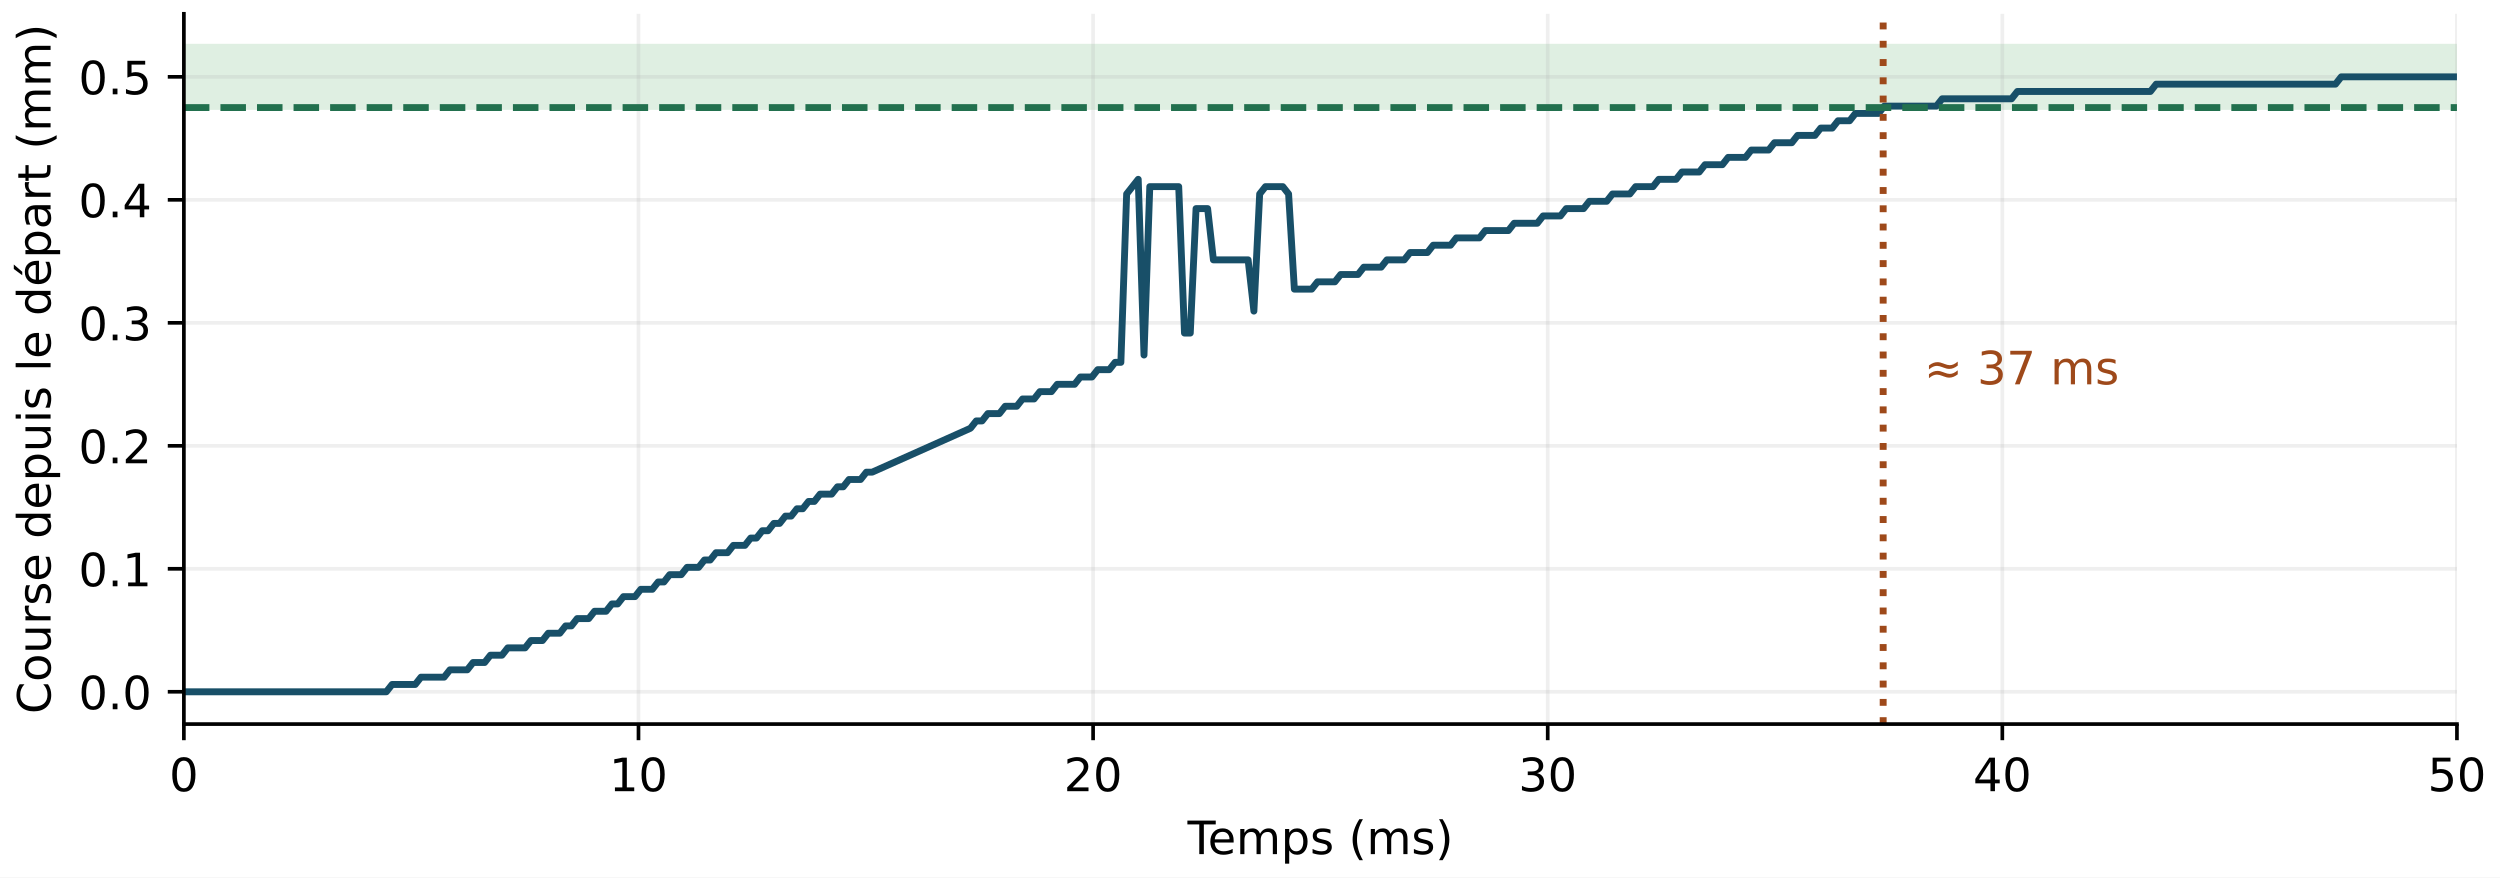
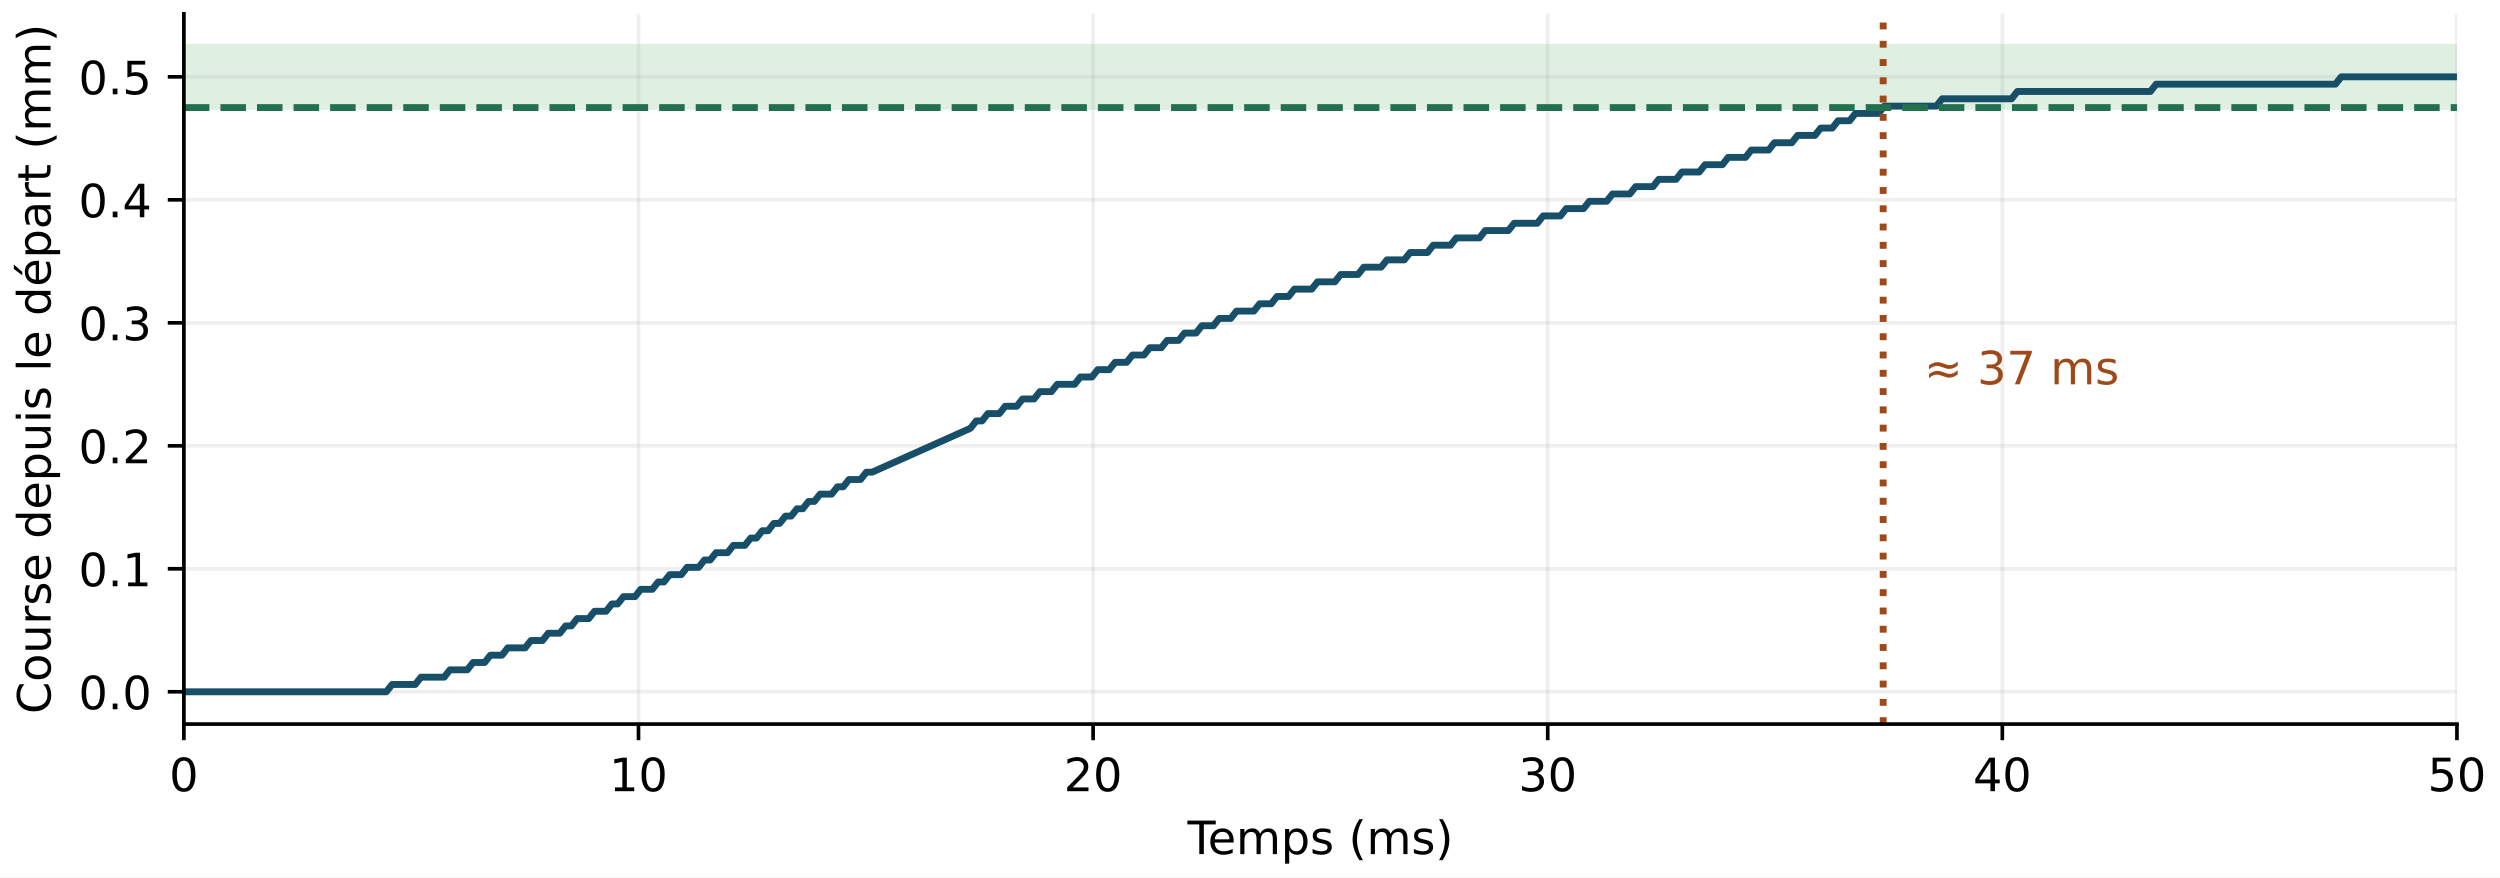
<svg xmlns="http://www.w3.org/2000/svg" xmlns:xlink="http://www.w3.org/1999/xlink" width="543.6pt" height="190.8pt" viewBox="0 0 543.6 190.8" version="1.1">
  <defs>
    <style type="text/css">*{stroke-linejoin: round; stroke-linecap: butt}</style>
  </defs>
  <g id="figure_1">
    <g id="patch_1">
      <path d="M 0 190.8 L 543.6 190.8 L 543.6 0 L 0 0 z " style="fill: #ffffff" />
    </g>
    <g id="axes_1">
      <g id="patch_2">
        <path d="M 39.981 157.444 L 534.237 157.444 L 534.237 3 L 39.981 3 z " style="fill: #ffffff" />
      </g>
      <g id="patch_3">
        <path d="M 39.981 23.392 L 534.237 23.392 L 534.237 10.02 L 39.981 10.02 z " clip-path="url(#p52171c211e)" style="fill: #dfefe2; stroke: #dfefe2; stroke-linejoin: miter" />
      </g>
      <g id="matplotlib.axis_1">
        <g id="xtick_1">
          <g id="line2d_1">
            <path d="M 39.981 157.444 L 39.981 3 " clip-path="url(#p52171c211e)" style="fill: none; stroke: #b0b0b0; stroke-opacity: 0.2; stroke-width: 0.8; stroke-linecap: square" />
          </g>
          <g id="line2d_2">
            <defs>
              <path id="m474e4f63e0" d="M 0 0 L 0 3.5 " style="stroke: #000000; stroke-width: 0.8" />
            </defs>
            <g>
              <use xlink:href="#m474e4f63e0" x="39.981" y="157.444" style="stroke: #000000; stroke-width: 0.8" />
            </g>
          </g>
          <g id="text_1">
            <g transform="translate(36.80024 172.0419) scale(0.1 -0.1)">
              <defs>
                <path id="DejaVuSans-30" d="M 2034 4250 Q 1547 4250 1301 3770 Q 1056 3291 1056 2328 Q 1056 1369 1301 889 Q 1547 409 2034 409 Q 2525 409 2770 889 Q 3016 1369 3016 2328 Q 3016 3291 2770 3770 Q 2525 4250 2034 4250 z M 2034 4750 Q 2819 4750 3233 4129 Q 3647 3509 3647 2328 Q 3647 1150 3233 529 Q 2819 -91 2034 -91 Q 1250 -91 836 529 Q 422 1150 422 2328 Q 422 3509 836 4129 Q 1250 4750 2034 4750 z " transform="scale(0.015625)" />
              </defs>
              <use xlink:href="#DejaVuSans-30" />
            </g>
          </g>
        </g>
        <g id="xtick_2">
          <g id="line2d_3">
            <path d="M 138.833 157.444 L 138.833 3 " clip-path="url(#p52171c211e)" style="fill: none; stroke: #b0b0b0; stroke-opacity: 0.2; stroke-width: 0.8; stroke-linecap: square" />
          </g>
          <g id="line2d_4">
            <g>
              <use xlink:href="#m474e4f63e0" x="138.833" y="157.444" style="stroke: #000000; stroke-width: 0.8" />
            </g>
          </g>
          <g id="text_2">
            <g transform="translate(132.4701 172.0419) scale(0.1 -0.1)">
              <defs>
                <path id="DejaVuSans-31" d="M 794 531 L 1825 531 L 1825 4091 L 703 3866 L 703 4441 L 1819 4666 L 2450 4666 L 2450 531 L 3481 531 L 3481 0 L 794 0 L 794 531 z " transform="scale(0.015625)" />
              </defs>
              <use xlink:href="#DejaVuSans-31" />
              <use xlink:href="#DejaVuSans-30" transform="translate(63.62305 0)" />
            </g>
          </g>
        </g>
        <g id="xtick_3">
          <g id="line2d_5">
            <path d="M 237.684 157.444 L 237.684 3 " clip-path="url(#p52171c211e)" style="fill: none; stroke: #b0b0b0; stroke-opacity: 0.2; stroke-width: 0.8; stroke-linecap: square" />
          </g>
          <g id="line2d_6">
            <g>
              <use xlink:href="#m474e4f63e0" x="237.684" y="157.444" style="stroke: #000000; stroke-width: 0.8" />
            </g>
          </g>
          <g id="text_3">
            <g transform="translate(231.3213 172.0419) scale(0.1 -0.1)">
              <defs>
                <path id="DejaVuSans-32" d="M 1228 531 L 3431 531 L 3431 0 L 469 0 L 469 531 Q 828 903 1448 1529 Q 2069 2156 2228 2338 Q 2531 2678 2651 2914 Q 2772 3150 2772 3378 Q 2772 3750 2511 3984 Q 2250 4219 1831 4219 Q 1534 4219 1204 4116 Q 875 4013 500 3803 L 500 4441 Q 881 4594 1212 4672 Q 1544 4750 1819 4750 Q 2544 4750 2975 4387 Q 3406 4025 3406 3419 Q 3406 3131 3298 2873 Q 3191 2616 2906 2266 Q 2828 2175 2409 1742 Q 1991 1309 1228 531 z " transform="scale(0.015625)" />
              </defs>
              <use xlink:href="#DejaVuSans-32" />
              <use xlink:href="#DejaVuSans-30" transform="translate(63.62305 0)" />
            </g>
          </g>
        </g>
        <g id="xtick_4">
          <g id="line2d_7">
            <path d="M 336.535 157.444 L 336.535 3 " clip-path="url(#p52171c211e)" style="fill: none; stroke: #b0b0b0; stroke-opacity: 0.2; stroke-width: 0.8; stroke-linecap: square" />
          </g>
          <g id="line2d_8">
            <g>
              <use xlink:href="#m474e4f63e0" x="336.535" y="157.444" style="stroke: #000000; stroke-width: 0.8" />
            </g>
          </g>
          <g id="text_4">
            <g transform="translate(330.1725 172.0419) scale(0.1 -0.1)">
              <defs>
                <path id="DejaVuSans-33" d="M 2597 2516 Q 3050 2419 3304 2112 Q 3559 1806 3559 1356 Q 3559 666 3084 287 Q 2609 -91 1734 -91 Q 1441 -91 1130 -33 Q 819 25 488 141 L 488 750 Q 750 597 1062 519 Q 1375 441 1716 441 Q 2309 441 2620 675 Q 2931 909 2931 1356 Q 2931 1769 2642 2001 Q 2353 2234 1838 2234 L 1294 2234 L 1294 2753 L 1863 2753 Q 2328 2753 2575 2939 Q 2822 3125 2822 3475 Q 2822 3834 2567 4026 Q 2313 4219 1838 4219 Q 1578 4219 1281 4162 Q 984 4106 628 3988 L 628 4550 Q 988 4650 1302 4700 Q 1616 4750 1894 4750 Q 2613 4750 3031 4423 Q 3450 4097 3450 3541 Q 3450 3153 3228 2886 Q 3006 2619 2597 2516 z " transform="scale(0.015625)" />
              </defs>
              <use xlink:href="#DejaVuSans-33" />
              <use xlink:href="#DejaVuSans-30" transform="translate(63.62305 0)" />
            </g>
          </g>
        </g>
        <g id="xtick_5">
          <g id="line2d_9">
            <path d="M 435.386 157.444 L 435.386 3 " clip-path="url(#p52171c211e)" style="fill: none; stroke: #b0b0b0; stroke-opacity: 0.2; stroke-width: 0.8; stroke-linecap: square" />
          </g>
          <g id="line2d_10">
            <g>
              <use xlink:href="#m474e4f63e0" x="435.386" y="157.444" style="stroke: #000000; stroke-width: 0.8" />
            </g>
          </g>
          <g id="text_5">
            <g transform="translate(429.0236 172.0419) scale(0.1 -0.1)">
              <defs>
                <path id="DejaVuSans-34" d="M 2419 4116 L 825 1625 L 2419 1625 L 2419 4116 z M 2253 4666 L 3047 4666 L 3047 1625 L 3713 1625 L 3713 1100 L 3047 1100 L 3047 0 L 2419 0 L 2419 1100 L 313 1100 L 313 1709 L 2253 4666 z " transform="scale(0.015625)" />
              </defs>
              <use xlink:href="#DejaVuSans-34" />
              <use xlink:href="#DejaVuSans-30" transform="translate(63.62305 0)" />
            </g>
          </g>
        </g>
        <g id="xtick_6">
          <g id="line2d_11">
            <path d="M 534.237 157.444 L 534.237 3 " clip-path="url(#p52171c211e)" style="fill: none; stroke: #b0b0b0; stroke-opacity: 0.2; stroke-width: 0.8; stroke-linecap: square" />
          </g>
          <g id="line2d_12">
            <g>
              <use xlink:href="#m474e4f63e0" x="534.237" y="157.444" style="stroke: #000000; stroke-width: 0.8" />
            </g>
          </g>
          <g id="text_6">
            <g transform="translate(527.8748 172.0419) scale(0.1 -0.1)">
              <defs>
                <path id="DejaVuSans-35" d="M 691 4666 L 3169 4666 L 3169 4134 L 1269 4134 L 1269 2991 Q 1406 3038 1543 3061 Q 1681 3084 1819 3084 Q 2600 3084 3056 2656 Q 3513 2228 3513 1497 Q 3513 744 3044 326 Q 2575 -91 1722 -91 Q 1428 -91 1123 -41 Q 819 9 494 109 L 494 744 Q 775 591 1075 516 Q 1375 441 1709 441 Q 2250 441 2565 725 Q 2881 1009 2881 1497 Q 2881 1984 2565 2268 Q 2250 2553 1709 2553 Q 1456 2553 1204 2497 Q 953 2441 691 2322 L 691 4666 z " transform="scale(0.015625)" />
              </defs>
              <use xlink:href="#DejaVuSans-35" />
              <use xlink:href="#DejaVuSans-30" transform="translate(63.62305 0)" />
            </g>
          </g>
        </g>
        <g id="text_7">
          <g transform="translate(258.2141 185.7201) scale(0.1 -0.1)">
            <defs>
              <path id="DejaVuSans-54" d="M -19 4666 L 3928 4666 L 3928 4134 L 2272 4134 L 2272 0 L 1638 0 L 1638 4134 L -19 4134 L -19 4666 z " transform="scale(0.015625)" />
              <path id="DejaVuSans-65" d="M 3597 1894 L 3597 1613 L 953 1613 Q 991 1019 1311 708 Q 1631 397 2203 397 Q 2534 397 2845 478 Q 3156 559 3463 722 L 3463 178 Q 3153 47 2828 -22 Q 2503 -91 2169 -91 Q 1331 -91 842 396 Q 353 884 353 1716 Q 353 2575 817 3079 Q 1281 3584 2069 3584 Q 2775 3584 3186 3129 Q 3597 2675 3597 1894 z M 3022 2063 Q 3016 2534 2758 2815 Q 2500 3097 2075 3097 Q 1594 3097 1305 2825 Q 1016 2553 972 2059 L 3022 2063 z " transform="scale(0.015625)" />
              <path id="DejaVuSans-6d" d="M 3328 2828 Q 3544 3216 3844 3400 Q 4144 3584 4550 3584 Q 5097 3584 5394 3201 Q 5691 2819 5691 2113 L 5691 0 L 5113 0 L 5113 2094 Q 5113 2597 4934 2840 Q 4756 3084 4391 3084 Q 3944 3084 3684 2787 Q 3425 2491 3425 1978 L 3425 0 L 2847 0 L 2847 2094 Q 2847 2600 2669 2842 Q 2491 3084 2119 3084 Q 1678 3084 1418 2786 Q 1159 2488 1159 1978 L 1159 0 L 581 0 L 581 3500 L 1159 3500 L 1159 2956 Q 1356 3278 1631 3431 Q 1906 3584 2284 3584 Q 2666 3584 2933 3390 Q 3200 3197 3328 2828 z " transform="scale(0.015625)" />
              <path id="DejaVuSans-70" d="M 1159 525 L 1159 -1331 L 581 -1331 L 581 3500 L 1159 3500 L 1159 2969 Q 1341 3281 1617 3432 Q 1894 3584 2278 3584 Q 2916 3584 3314 3078 Q 3713 2572 3713 1747 Q 3713 922 3314 415 Q 2916 -91 2278 -91 Q 1894 -91 1617 61 Q 1341 213 1159 525 z M 3116 1747 Q 3116 2381 2855 2742 Q 2594 3103 2138 3103 Q 1681 3103 1420 2742 Q 1159 2381 1159 1747 Q 1159 1113 1420 752 Q 1681 391 2138 391 Q 2594 391 2855 752 Q 3116 1113 3116 1747 z " transform="scale(0.015625)" />
              <path id="DejaVuSans-73" d="M 2834 3397 L 2834 2853 Q 2591 2978 2328 3040 Q 2066 3103 1784 3103 Q 1356 3103 1142 2972 Q 928 2841 928 2578 Q 928 2378 1081 2264 Q 1234 2150 1697 2047 L 1894 2003 Q 2506 1872 2764 1633 Q 3022 1394 3022 966 Q 3022 478 2636 193 Q 2250 -91 1575 -91 Q 1294 -91 989 -36 Q 684 19 347 128 L 347 722 Q 666 556 975 473 Q 1284 391 1588 391 Q 1994 391 2212 530 Q 2431 669 2431 922 Q 2431 1156 2273 1281 Q 2116 1406 1581 1522 L 1381 1569 Q 847 1681 609 1914 Q 372 2147 372 2553 Q 372 3047 722 3315 Q 1072 3584 1716 3584 Q 2034 3584 2315 3537 Q 2597 3491 2834 3397 z " transform="scale(0.015625)" />
              <path id="DejaVuSans-20" transform="scale(0.015625)" />
              <path id="DejaVuSans-28" d="M 1984 4856 Q 1566 4138 1362 3434 Q 1159 2731 1159 2009 Q 1159 1288 1364 580 Q 1569 -128 1984 -844 L 1484 -844 Q 1016 -109 783 600 Q 550 1309 550 2009 Q 550 2706 781 3412 Q 1013 4119 1484 4856 L 1984 4856 z " transform="scale(0.015625)" />
              <path id="DejaVuSans-29" d="M 513 4856 L 1013 4856 Q 1481 4119 1714 3412 Q 1947 2706 1947 2009 Q 1947 1309 1714 600 Q 1481 -109 1013 -844 L 513 -844 Q 928 -128 1133 580 Q 1338 1288 1338 2009 Q 1338 2731 1133 3434 Q 928 4138 513 4856 z " transform="scale(0.015625)" />
            </defs>
            <use xlink:href="#DejaVuSans-54" />
            <use xlink:href="#DejaVuSans-65" transform="translate(44.08398 0)" />
            <use xlink:href="#DejaVuSans-6d" transform="translate(105.6074 0)" />
            <use xlink:href="#DejaVuSans-70" transform="translate(203.0195 0)" />
            <use xlink:href="#DejaVuSans-73" transform="translate(266.4961 0)" />
            <use xlink:href="#DejaVuSans-20" transform="translate(318.5957 0)" />
            <use xlink:href="#DejaVuSans-28" transform="translate(350.3828 0)" />
            <use xlink:href="#DejaVuSans-6d" transform="translate(389.3965 0)" />
            <use xlink:href="#DejaVuSans-73" transform="translate(486.8086 0)" />
            <use xlink:href="#DejaVuSans-29" transform="translate(538.9082 0)" />
          </g>
        </g>
      </g>
      <g id="matplotlib.axis_2">
        <g id="ytick_1">
          <g id="line2d_13">
            <path d="M 39.981 150.423 L 534.237 150.423 " clip-path="url(#p52171c211e)" style="fill: none; stroke: #b0b0b0; stroke-opacity: 0.2; stroke-width: 0.8; stroke-linecap: square" />
          </g>
          <g id="line2d_14">
            <defs>
              <path id="m0f8f17c676" d="M 0 0 L -3.5 0 " style="stroke: #000000; stroke-width: 0.8" />
            </defs>
            <g>
              <use xlink:href="#m0f8f17c676" x="39.981" y="150.423" style="stroke: #000000; stroke-width: 0.8" />
            </g>
          </g>
          <g id="text_8">
            <g transform="translate(17.07837 154.2226) scale(0.1 -0.1)">
              <defs>
                <path id="DejaVuSans-2e" d="M 684 794 L 1344 794 L 1344 0 L 684 0 L 684 794 z " transform="scale(0.015625)" />
              </defs>
              <use xlink:href="#DejaVuSans-30" />
              <use xlink:href="#DejaVuSans-2e" transform="translate(63.62305 0)" />
              <use xlink:href="#DejaVuSans-30" transform="translate(95.41016 0)" />
            </g>
          </g>
        </g>
        <g id="ytick_2">
          <g id="line2d_15">
            <path d="M 39.981 123.68 L 534.237 123.68 " clip-path="url(#p52171c211e)" style="fill: none; stroke: #b0b0b0; stroke-opacity: 0.2; stroke-width: 0.8; stroke-linecap: square" />
          </g>
          <g id="line2d_16">
            <g>
              <use xlink:href="#m0f8f17c676" x="39.981" y="123.68" style="stroke: #000000; stroke-width: 0.8" />
            </g>
          </g>
          <g id="text_9">
            <g transform="translate(17.07837 127.4792) scale(0.1 -0.1)">
              <use xlink:href="#DejaVuSans-30" />
              <use xlink:href="#DejaVuSans-2e" transform="translate(63.62305 0)" />
              <use xlink:href="#DejaVuSans-31" transform="translate(95.41016 0)" />
            </g>
          </g>
        </g>
        <g id="ytick_3">
          <g id="line2d_17">
            <path d="M 39.981 96.937 L 534.237 96.937 " clip-path="url(#p52171c211e)" style="fill: none; stroke: #b0b0b0; stroke-opacity: 0.2; stroke-width: 0.8; stroke-linecap: square" />
          </g>
          <g id="line2d_18">
            <g>
              <use xlink:href="#m0f8f17c676" x="39.981" y="96.937" style="stroke: #000000; stroke-width: 0.8" />
            </g>
          </g>
          <g id="text_10">
            <g transform="translate(17.07837 100.7357) scale(0.1 -0.1)">
              <use xlink:href="#DejaVuSans-30" />
              <use xlink:href="#DejaVuSans-2e" transform="translate(63.62305 0)" />
              <use xlink:href="#DejaVuSans-32" transform="translate(95.41016 0)" />
            </g>
          </g>
        </g>
        <g id="ytick_4">
          <g id="line2d_19">
            <path d="M 39.981 70.193 L 534.237 70.193 " clip-path="url(#p52171c211e)" style="fill: none; stroke: #b0b0b0; stroke-opacity: 0.2; stroke-width: 0.8; stroke-linecap: square" />
          </g>
          <g id="line2d_20">
            <g>
              <use xlink:href="#m0f8f17c676" x="39.981" y="70.193" style="stroke: #000000; stroke-width: 0.8" />
            </g>
          </g>
          <g id="text_11">
            <g transform="translate(17.07837 73.99231) scale(0.1 -0.1)">
              <use xlink:href="#DejaVuSans-30" />
              <use xlink:href="#DejaVuSans-2e" transform="translate(63.62305 0)" />
              <use xlink:href="#DejaVuSans-33" transform="translate(95.41016 0)" />
            </g>
          </g>
        </g>
        <g id="ytick_5">
          <g id="line2d_21">
            <path d="M 39.981 43.45 L 534.237 43.45 " clip-path="url(#p52171c211e)" style="fill: none; stroke: #b0b0b0; stroke-opacity: 0.2; stroke-width: 0.8; stroke-linecap: square" />
          </g>
          <g id="line2d_22">
            <g>
              <use xlink:href="#m0f8f17c676" x="39.981" y="43.45" style="stroke: #000000; stroke-width: 0.8" />
            </g>
          </g>
          <g id="text_12">
            <g transform="translate(17.07837 47.24889) scale(0.1 -0.1)">
              <use xlink:href="#DejaVuSans-30" />
              <use xlink:href="#DejaVuSans-2e" transform="translate(63.62305 0)" />
              <use xlink:href="#DejaVuSans-34" transform="translate(95.41016 0)" />
            </g>
          </g>
        </g>
        <g id="ytick_6">
          <g id="line2d_23">
            <path d="M 39.981 16.706 L 534.237 16.706 " clip-path="url(#p52171c211e)" style="fill: none; stroke: #b0b0b0; stroke-opacity: 0.2; stroke-width: 0.8; stroke-linecap: square" />
          </g>
          <g id="line2d_24">
            <g>
              <use xlink:href="#m0f8f17c676" x="39.981" y="16.706" style="stroke: #000000; stroke-width: 0.8" />
            </g>
          </g>
          <g id="text_13">
            <g transform="translate(17.07837 20.50546) scale(0.1 -0.1)">
              <use xlink:href="#DejaVuSans-30" />
              <use xlink:href="#DejaVuSans-2e" transform="translate(63.62305 0)" />
              <use xlink:href="#DejaVuSans-35" transform="translate(95.41016 0)" />
            </g>
          </g>
        </g>
        <g id="text_14">
          <g transform="translate(10.99868 155.2344) rotate(-90) scale(0.1 -0.1)">
            <defs>
              <path id="DejaVuSans-43" d="M 4122 4306 L 4122 3641 Q 3803 3938 3442 4084 Q 3081 4231 2675 4231 Q 1875 4231 1450 3742 Q 1025 3253 1025 2328 Q 1025 1406 1450 917 Q 1875 428 2675 428 Q 3081 428 3442 575 Q 3803 722 4122 1019 L 4122 359 Q 3791 134 3420 21 Q 3050 -91 2638 -91 Q 1578 -91 968 557 Q 359 1206 359 2328 Q 359 3453 968 4101 Q 1578 4750 2638 4750 Q 3056 4750 3426 4639 Q 3797 4528 4122 4306 z " transform="scale(0.015625)" />
              <path id="DejaVuSans-6f" d="M 1959 3097 Q 1497 3097 1228 2736 Q 959 2375 959 1747 Q 959 1119 1226 758 Q 1494 397 1959 397 Q 2419 397 2687 759 Q 2956 1122 2956 1747 Q 2956 2369 2687 2733 Q 2419 3097 1959 3097 z M 1959 3584 Q 2709 3584 3137 3096 Q 3566 2609 3566 1747 Q 3566 888 3137 398 Q 2709 -91 1959 -91 Q 1206 -91 779 398 Q 353 888 353 1747 Q 353 2609 779 3096 Q 1206 3584 1959 3584 z " transform="scale(0.015625)" />
              <path id="DejaVuSans-75" d="M 544 1381 L 544 3500 L 1119 3500 L 1119 1403 Q 1119 906 1312 657 Q 1506 409 1894 409 Q 2359 409 2629 706 Q 2900 1003 2900 1516 L 2900 3500 L 3475 3500 L 3475 0 L 2900 0 L 2900 538 Q 2691 219 2414 64 Q 2138 -91 1772 -91 Q 1169 -91 856 284 Q 544 659 544 1381 z M 1991 3584 L 1991 3584 z " transform="scale(0.015625)" />
              <path id="DejaVuSans-72" d="M 2631 2963 Q 2534 3019 2420 3045 Q 2306 3072 2169 3072 Q 1681 3072 1420 2755 Q 1159 2438 1159 1844 L 1159 0 L 581 0 L 581 3500 L 1159 3500 L 1159 2956 Q 1341 3275 1631 3429 Q 1922 3584 2338 3584 Q 2397 3584 2469 3576 Q 2541 3569 2628 3553 L 2631 2963 z " transform="scale(0.015625)" />
              <path id="DejaVuSans-64" d="M 2906 2969 L 2906 4863 L 3481 4863 L 3481 0 L 2906 0 L 2906 525 Q 2725 213 2448 61 Q 2172 -91 1784 -91 Q 1150 -91 751 415 Q 353 922 353 1747 Q 353 2572 751 3078 Q 1150 3584 1784 3584 Q 2172 3584 2448 3432 Q 2725 3281 2906 2969 z M 947 1747 Q 947 1113 1208 752 Q 1469 391 1925 391 Q 2381 391 2643 752 Q 2906 1113 2906 1747 Q 2906 2381 2643 2742 Q 2381 3103 1925 3103 Q 1469 3103 1208 2742 Q 947 2381 947 1747 z " transform="scale(0.015625)" />
              <path id="DejaVuSans-69" d="M 603 3500 L 1178 3500 L 1178 0 L 603 0 L 603 3500 z M 603 4863 L 1178 4863 L 1178 4134 L 603 4134 L 603 4863 z " transform="scale(0.015625)" />
              <path id="DejaVuSans-6c" d="M 603 4863 L 1178 4863 L 1178 0 L 603 0 L 603 4863 z " transform="scale(0.015625)" />
              <path id="DejaVuSans-e9" d="M 3597 1894 L 3597 1613 L 953 1613 Q 991 1019 1311 708 Q 1631 397 2203 397 Q 2534 397 2845 478 Q 3156 559 3463 722 L 3463 178 Q 3153 47 2828 -22 Q 2503 -91 2169 -91 Q 1331 -91 842 396 Q 353 884 353 1716 Q 353 2575 817 3079 Q 1281 3584 2069 3584 Q 2775 3584 3186 3129 Q 3597 2675 3597 1894 z M 3022 2063 Q 3016 2534 2758 2815 Q 2500 3097 2075 3097 Q 1594 3097 1305 2825 Q 1016 2553 972 2059 L 3022 2063 z M 2466 5119 L 3088 5119 L 2070 3944 L 1591 3944 L 2466 5119 z " transform="scale(0.015625)" />
              <path id="DejaVuSans-61" d="M 2194 1759 Q 1497 1759 1228 1600 Q 959 1441 959 1056 Q 959 750 1161 570 Q 1363 391 1709 391 Q 2188 391 2477 730 Q 2766 1069 2766 1631 L 2766 1759 L 2194 1759 z M 3341 1997 L 3341 0 L 2766 0 L 2766 531 Q 2569 213 2275 61 Q 1981 -91 1556 -91 Q 1019 -91 701 211 Q 384 513 384 1019 Q 384 1609 779 1909 Q 1175 2209 1959 2209 L 2766 2209 L 2766 2266 Q 2766 2663 2505 2880 Q 2244 3097 1772 3097 Q 1472 3097 1187 3025 Q 903 2953 641 2809 L 641 3341 Q 956 3463 1253 3523 Q 1550 3584 1831 3584 Q 2591 3584 2966 3190 Q 3341 2797 3341 1997 z " transform="scale(0.015625)" />
              <path id="DejaVuSans-74" d="M 1172 4494 L 1172 3500 L 2356 3500 L 2356 3053 L 1172 3053 L 1172 1153 Q 1172 725 1289 603 Q 1406 481 1766 481 L 2356 481 L 2356 0 L 1766 0 Q 1100 0 847 248 Q 594 497 594 1153 L 594 3053 L 172 3053 L 172 3500 L 594 3500 L 594 4494 L 1172 4494 z " transform="scale(0.015625)" />
            </defs>
            <use xlink:href="#DejaVuSans-43" />
            <use xlink:href="#DejaVuSans-6f" transform="translate(69.82422 0)" />
            <use xlink:href="#DejaVuSans-75" transform="translate(131.0059 0)" />
            <use xlink:href="#DejaVuSans-72" transform="translate(194.3848 0)" />
            <use xlink:href="#DejaVuSans-73" transform="translate(235.498 0)" />
            <use xlink:href="#DejaVuSans-65" transform="translate(287.5977 0)" />
            <use xlink:href="#DejaVuSans-20" transform="translate(349.1211 0)" />
            <use xlink:href="#DejaVuSans-64" transform="translate(380.9082 0)" />
            <use xlink:href="#DejaVuSans-65" transform="translate(444.3848 0)" />
            <use xlink:href="#DejaVuSans-70" transform="translate(505.9082 0)" />
            <use xlink:href="#DejaVuSans-75" transform="translate(569.3848 0)" />
            <use xlink:href="#DejaVuSans-69" transform="translate(632.7637 0)" />
            <use xlink:href="#DejaVuSans-73" transform="translate(660.5469 0)" />
            <use xlink:href="#DejaVuSans-20" transform="translate(712.6465 0)" />
            <use xlink:href="#DejaVuSans-6c" transform="translate(744.4336 0)" />
            <use xlink:href="#DejaVuSans-65" transform="translate(772.2168 0)" />
            <use xlink:href="#DejaVuSans-20" transform="translate(833.7402 0)" />
            <use xlink:href="#DejaVuSans-64" transform="translate(865.5273 0)" />
            <use xlink:href="#DejaVuSans-e9" transform="translate(929.0039 0)" />
            <use xlink:href="#DejaVuSans-70" transform="translate(990.5273 0)" />
            <use xlink:href="#DejaVuSans-61" transform="translate(1054.004 0)" />
            <use xlink:href="#DejaVuSans-72" transform="translate(1115.283 0)" />
            <use xlink:href="#DejaVuSans-74" transform="translate(1156.396 0)" />
            <use xlink:href="#DejaVuSans-20" transform="translate(1195.605 0)" />
            <use xlink:href="#DejaVuSans-28" transform="translate(1227.393 0)" />
            <use xlink:href="#DejaVuSans-6d" transform="translate(1266.406 0)" />
            <use xlink:href="#DejaVuSans-6d" transform="translate(1363.818 0)" />
            <use xlink:href="#DejaVuSans-29" transform="translate(1461.23 0)" />
          </g>
        </g>
      </g>
      <g id="line2d_25">
-         <path d="M 39.981 150.423 L 83.999 150.423 L 85.257 148.831 L 90.287 148.831 L 91.545 147.24 L 96.576 147.24 L 97.833 145.648 L 101.606 145.648 L 102.864 144.056 L 105.379 144.056 L 106.637 142.464 L 109.152 142.464 L 110.41 140.872 L 114.183 140.872 L 115.44 139.28 L 117.956 139.28 L 119.213 137.688 L 121.729 137.688 L 122.986 136.097 L 124.244 136.097 L 125.502 134.505 L 128.017 134.505 L 129.275 132.913 L 131.79 132.913 L 133.047 131.321 L 134.305 131.321 L 135.563 129.729 L 138.078 129.729 L 139.336 128.137 L 141.851 128.137 L 143.109 126.545 L 144.366 126.545 L 145.624 124.953 L 148.139 124.953 L 149.397 123.362 L 151.912 123.362 L 153.17 121.77 L 154.427 121.77 L 155.685 120.178 L 158.2 120.178 L 159.458 118.586 L 161.973 118.586 L 163.231 116.994 L 164.489 116.994 L 165.746 115.402 L 167.004 115.402 L 168.262 113.81 L 169.519 113.81 L 170.777 112.218 L 172.035 112.218 L 173.292 110.627 L 174.55 110.627 L 175.808 109.035 L 177.065 109.035 L 178.323 107.443 L 180.838 107.443 L 182.096 105.851 L 183.353 105.851 L 184.611 104.259 L 187.126 104.259 L 188.384 102.667 L 189.642 102.667 L 211.022 93.116 L 212.279 91.524 L 213.537 91.524 L 214.795 89.932 L 217.31 89.932 L 218.568 88.34 L 221.083 88.34 L 222.34 86.749 L 224.856 86.749 L 226.113 85.157 L 228.629 85.157 L 229.886 83.565 L 233.659 83.565 L 234.917 81.973 L 237.432 81.973 L 238.69 80.381 L 241.205 80.381 L 242.463 78.789 L 243.721 78.789 L 244.978 42.176 L 247.493 38.992 L 248.751 77.197 L 250.009 40.584 L 256.297 40.584 L 257.555 72.422 L 258.812 72.422 L 260.07 45.36 L 262.585 45.36 L 263.843 56.503 L 271.389 56.503 L 272.646 67.646 L 273.904 42.176 L 275.162 40.584 L 278.935 40.584 L 280.192 42.176 L 281.45 62.87 L 285.223 62.87 L 286.481 61.279 L 290.253 61.279 L 291.511 59.687 L 295.284 59.687 L 296.542 58.095 L 300.315 58.095 L 301.572 56.503 L 305.345 56.503 L 306.603 54.911 L 310.376 54.911 L 311.634 53.319 L 315.406 53.319 L 316.664 51.727 L 321.695 51.727 L 322.952 50.136 L 327.983 50.136 L 329.241 48.544 L 334.271 48.544 L 335.529 46.952 L 339.302 46.952 L 340.559 45.36 L 344.332 45.36 L 345.59 43.768 L 349.363 43.768 L 350.621 42.176 L 354.394 42.176 L 355.651 40.584 L 359.424 40.584 L 360.682 38.992 L 364.455 38.992 L 365.712 37.401 L 369.485 37.401 L 370.743 35.809 L 374.516 35.809 L 375.774 34.217 L 379.547 34.217 L 380.804 32.625 L 384.577 32.625 L 385.835 31.033 L 389.608 31.033 L 390.865 29.441 L 394.638 29.441 L 395.896 27.849 L 398.411 27.849 L 399.669 26.257 L 402.184 26.257 L 403.442 24.666 L 408.472 24.666 L 409.73 23.074 L 421.049 23.074 L 422.307 21.482 L 437.398 21.482 L 438.656 19.89 L 467.582 19.89 L 468.84 18.298 L 507.827 18.298 L 509.084 16.706 L 534.237 16.706 L 534.237 16.706 " clip-path="url(#p52171c211e)" style="fill: none; stroke: #184f68; stroke-width: 1.5; stroke-linecap: square" />
+         <path d="M 39.981 150.423 L 83.999 150.423 L 85.257 148.831 L 90.287 148.831 L 91.545 147.24 L 96.576 147.24 L 97.833 145.648 L 101.606 145.648 L 102.864 144.056 L 105.379 144.056 L 106.637 142.464 L 109.152 142.464 L 110.41 140.872 L 114.183 140.872 L 115.44 139.28 L 117.956 139.28 L 119.213 137.688 L 121.729 137.688 L 122.986 136.097 L 124.244 136.097 L 125.502 134.505 L 128.017 134.505 L 129.275 132.913 L 131.79 132.913 L 133.047 131.321 L 134.305 131.321 L 135.563 129.729 L 138.078 129.729 L 139.336 128.137 L 141.851 128.137 L 143.109 126.545 L 144.366 126.545 L 145.624 124.953 L 148.139 124.953 L 149.397 123.362 L 151.912 123.362 L 153.17 121.77 L 154.427 121.77 L 155.685 120.178 L 158.2 120.178 L 159.458 118.586 L 161.973 118.586 L 163.231 116.994 L 164.489 116.994 L 165.746 115.402 L 167.004 115.402 L 168.262 113.81 L 169.519 113.81 L 170.777 112.218 L 172.035 112.218 L 173.292 110.627 L 174.55 110.627 L 175.808 109.035 L 177.065 109.035 L 178.323 107.443 L 180.838 107.443 L 182.096 105.851 L 183.353 105.851 L 184.611 104.259 L 187.126 104.259 L 188.384 102.667 L 189.642 102.667 L 211.022 93.116 L 212.279 91.524 L 213.537 91.524 L 214.795 89.932 L 217.31 89.932 L 218.568 88.34 L 221.083 88.34 L 222.34 86.749 L 224.856 86.749 L 226.113 85.157 L 228.629 85.157 L 229.886 83.565 L 233.659 83.565 L 234.917 81.973 L 237.432 81.973 L 238.69 80.381 L 241.205 80.381 L 242.463 78.789 L 244.978 78.789 L 246.236 77.197 L 248.751 77.197 L 250.009 75.605 L 252.524 75.605 L 253.782 74.014 L 256.297 74.014 L 257.555 72.422 L 260.07 72.422 L 261.328 70.83 L 263.843 70.83 L 265.101 69.238 L 267.616 69.238 L 268.873 67.646 L 272.646 67.646 L 273.904 66.054 L 276.419 66.054 L 277.677 64.462 L 280.192 64.462 L 281.45 62.87 L 285.223 62.87 L 286.481 61.279 L 290.253 61.279 L 291.511 59.687 L 295.284 59.687 L 296.542 58.095 L 300.315 58.095 L 301.572 56.503 L 305.345 56.503 L 306.603 54.911 L 310.376 54.911 L 311.634 53.319 L 315.406 53.319 L 316.664 51.727 L 321.695 51.727 L 322.952 50.136 L 327.983 50.136 L 329.241 48.544 L 334.271 48.544 L 335.529 46.952 L 339.302 46.952 L 340.559 45.36 L 344.332 45.36 L 345.59 43.768 L 349.363 43.768 L 350.621 42.176 L 354.394 42.176 L 355.651 40.584 L 359.424 40.584 L 360.682 38.992 L 364.455 38.992 L 365.712 37.401 L 369.485 37.401 L 370.743 35.809 L 374.516 35.809 L 375.774 34.217 L 379.547 34.217 L 380.804 32.625 L 384.577 32.625 L 385.835 31.033 L 389.608 31.033 L 390.865 29.441 L 394.638 29.441 L 395.896 27.849 L 398.411 27.849 L 399.669 26.257 L 402.184 26.257 L 403.442 24.666 L 408.472 24.666 L 409.73 23.074 L 421.049 23.074 L 422.307 21.482 L 437.398 21.482 L 438.656 19.89 L 467.582 19.89 L 468.84 18.298 L 507.827 18.298 L 509.084 16.706 L 534.237 16.706 L 534.237 16.706 " clip-path="url(#p52171c211e)" style="fill: none; stroke: #184f68; stroke-width: 1.5; stroke-linecap: square" />
      </g>
      <g id="line2d_26">
        <path d="M 39.981 23.392 L 534.237 23.392 " clip-path="url(#p52171c211e)" style="fill: none; stroke-dasharray: 5.55,2.4; stroke-dashoffset: 0; stroke: #22704e; stroke-width: 1.5" />
      </g>
      <g id="line2d_27">
        <path d="M 409.477 157.444 L 409.477 3 " clip-path="url(#p52171c211e)" style="fill: none; stroke-dasharray: 1.5,2.475; stroke-dashoffset: 0; stroke: #9e491a; stroke-width: 1.5" />
      </g>
      <g id="patch_4">
        <path d="M 39.981 157.444 L 39.981 3 " style="fill: none; stroke: #000000; stroke-width: 0.8; stroke-linejoin: miter; stroke-linecap: square" />
      </g>
      <g id="patch_5">
        <path d="M 39.981 157.444 L 534.237 157.444 " style="fill: none; stroke: #000000; stroke-width: 0.8; stroke-linejoin: miter; stroke-linecap: square" />
      </g>
      <g id="text_15">
        <g style="fill: #9e491a" transform="translate(418.3738 83.5648) scale(0.1 -0.1)">
          <defs>
            <path id="DejaVuSans-2248" d="M 4684 1947 L 4684 1388 Q 4356 1144 4076 1036 Q 3797 928 3494 928 Q 3150 928 2694 1113 Q 2663 1125 2641 1134 Q 2622 1141 2575 1159 Q 2091 1350 1797 1350 Q 1522 1350 1253 1231 Q 984 1113 678 850 L 678 1409 Q 1006 1653 1286 1761 Q 1566 1869 1869 1869 Q 2213 1869 2672 1684 Q 2706 1669 2722 1663 Q 2741 1656 2788 1638 Q 3272 1447 3566 1447 Q 3834 1447 4098 1564 Q 4363 1681 4684 1947 z M 4684 3163 L 4684 2606 Q 4356 2359 4076 2251 Q 3797 2144 3494 2144 Q 3150 2144 2694 2328 Q 2663 2341 2641 2350 Q 2622 2356 2575 2375 Q 2091 2566 1797 2566 Q 1522 2566 1253 2447 Q 984 2328 678 2069 L 678 2625 Q 1006 2869 1286 2976 Q 1566 3084 1869 3084 Q 2213 3084 2672 2900 Q 2703 2888 2719 2881 Q 2741 2872 2788 2853 Q 3272 2663 3566 2663 Q 3834 2663 4098 2780 Q 4363 2897 4684 3163 z " transform="scale(0.015625)" />
            <path id="DejaVuSans-37" d="M 525 4666 L 3525 4666 L 3525 4397 L 1831 0 L 1172 0 L 2766 4134 L 525 4134 L 525 4666 z " transform="scale(0.015625)" />
          </defs>
          <use xlink:href="#DejaVuSans-2248" />
          <use xlink:href="#DejaVuSans-20" transform="translate(83.78906 0)" />
          <use xlink:href="#DejaVuSans-33" transform="translate(115.5762 0)" />
          <use xlink:href="#DejaVuSans-37" transform="translate(179.1992 0)" />
          <use xlink:href="#DejaVuSans-20" transform="translate(242.8223 0)" />
          <use xlink:href="#DejaVuSans-6d" transform="translate(274.6094 0)" />
          <use xlink:href="#DejaVuSans-73" transform="translate(372.0215 0)" />
        </g>
      </g>
    </g>
  </g>
  <defs>
    <clipPath id="p52171c211e">
      <rect x="39.981" y="3" width="494.256" height="154.443" />
    </clipPath>
  </defs>
</svg>
